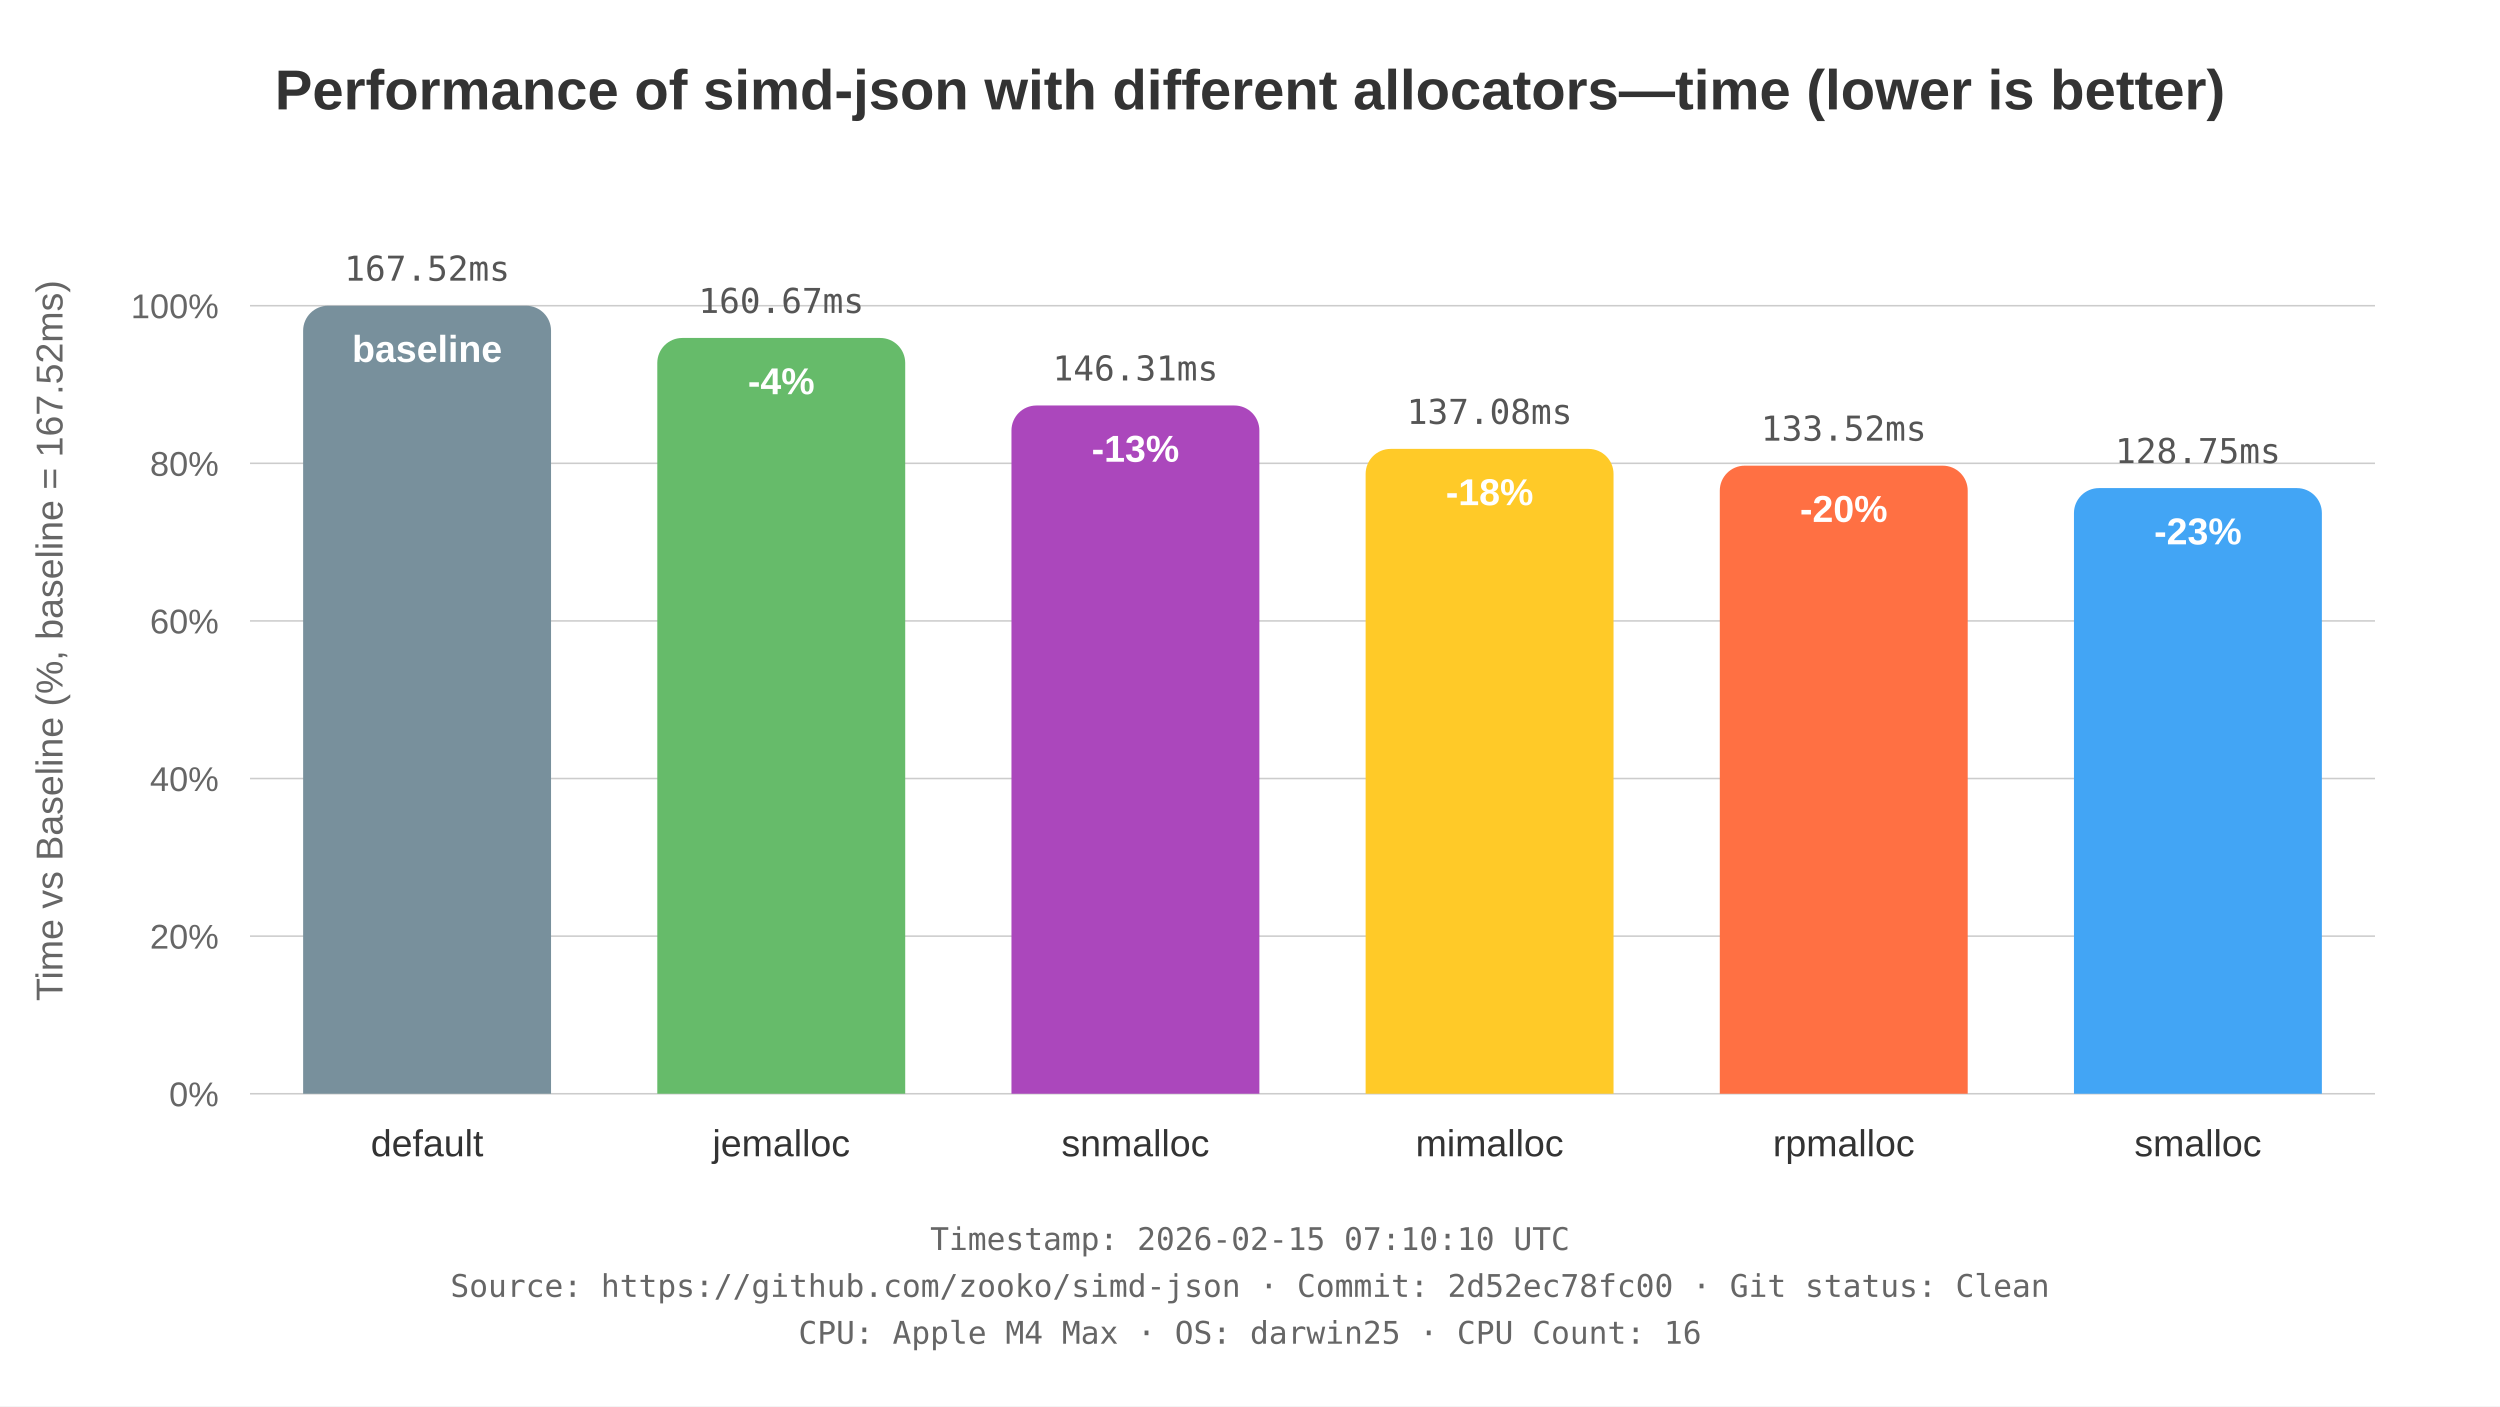
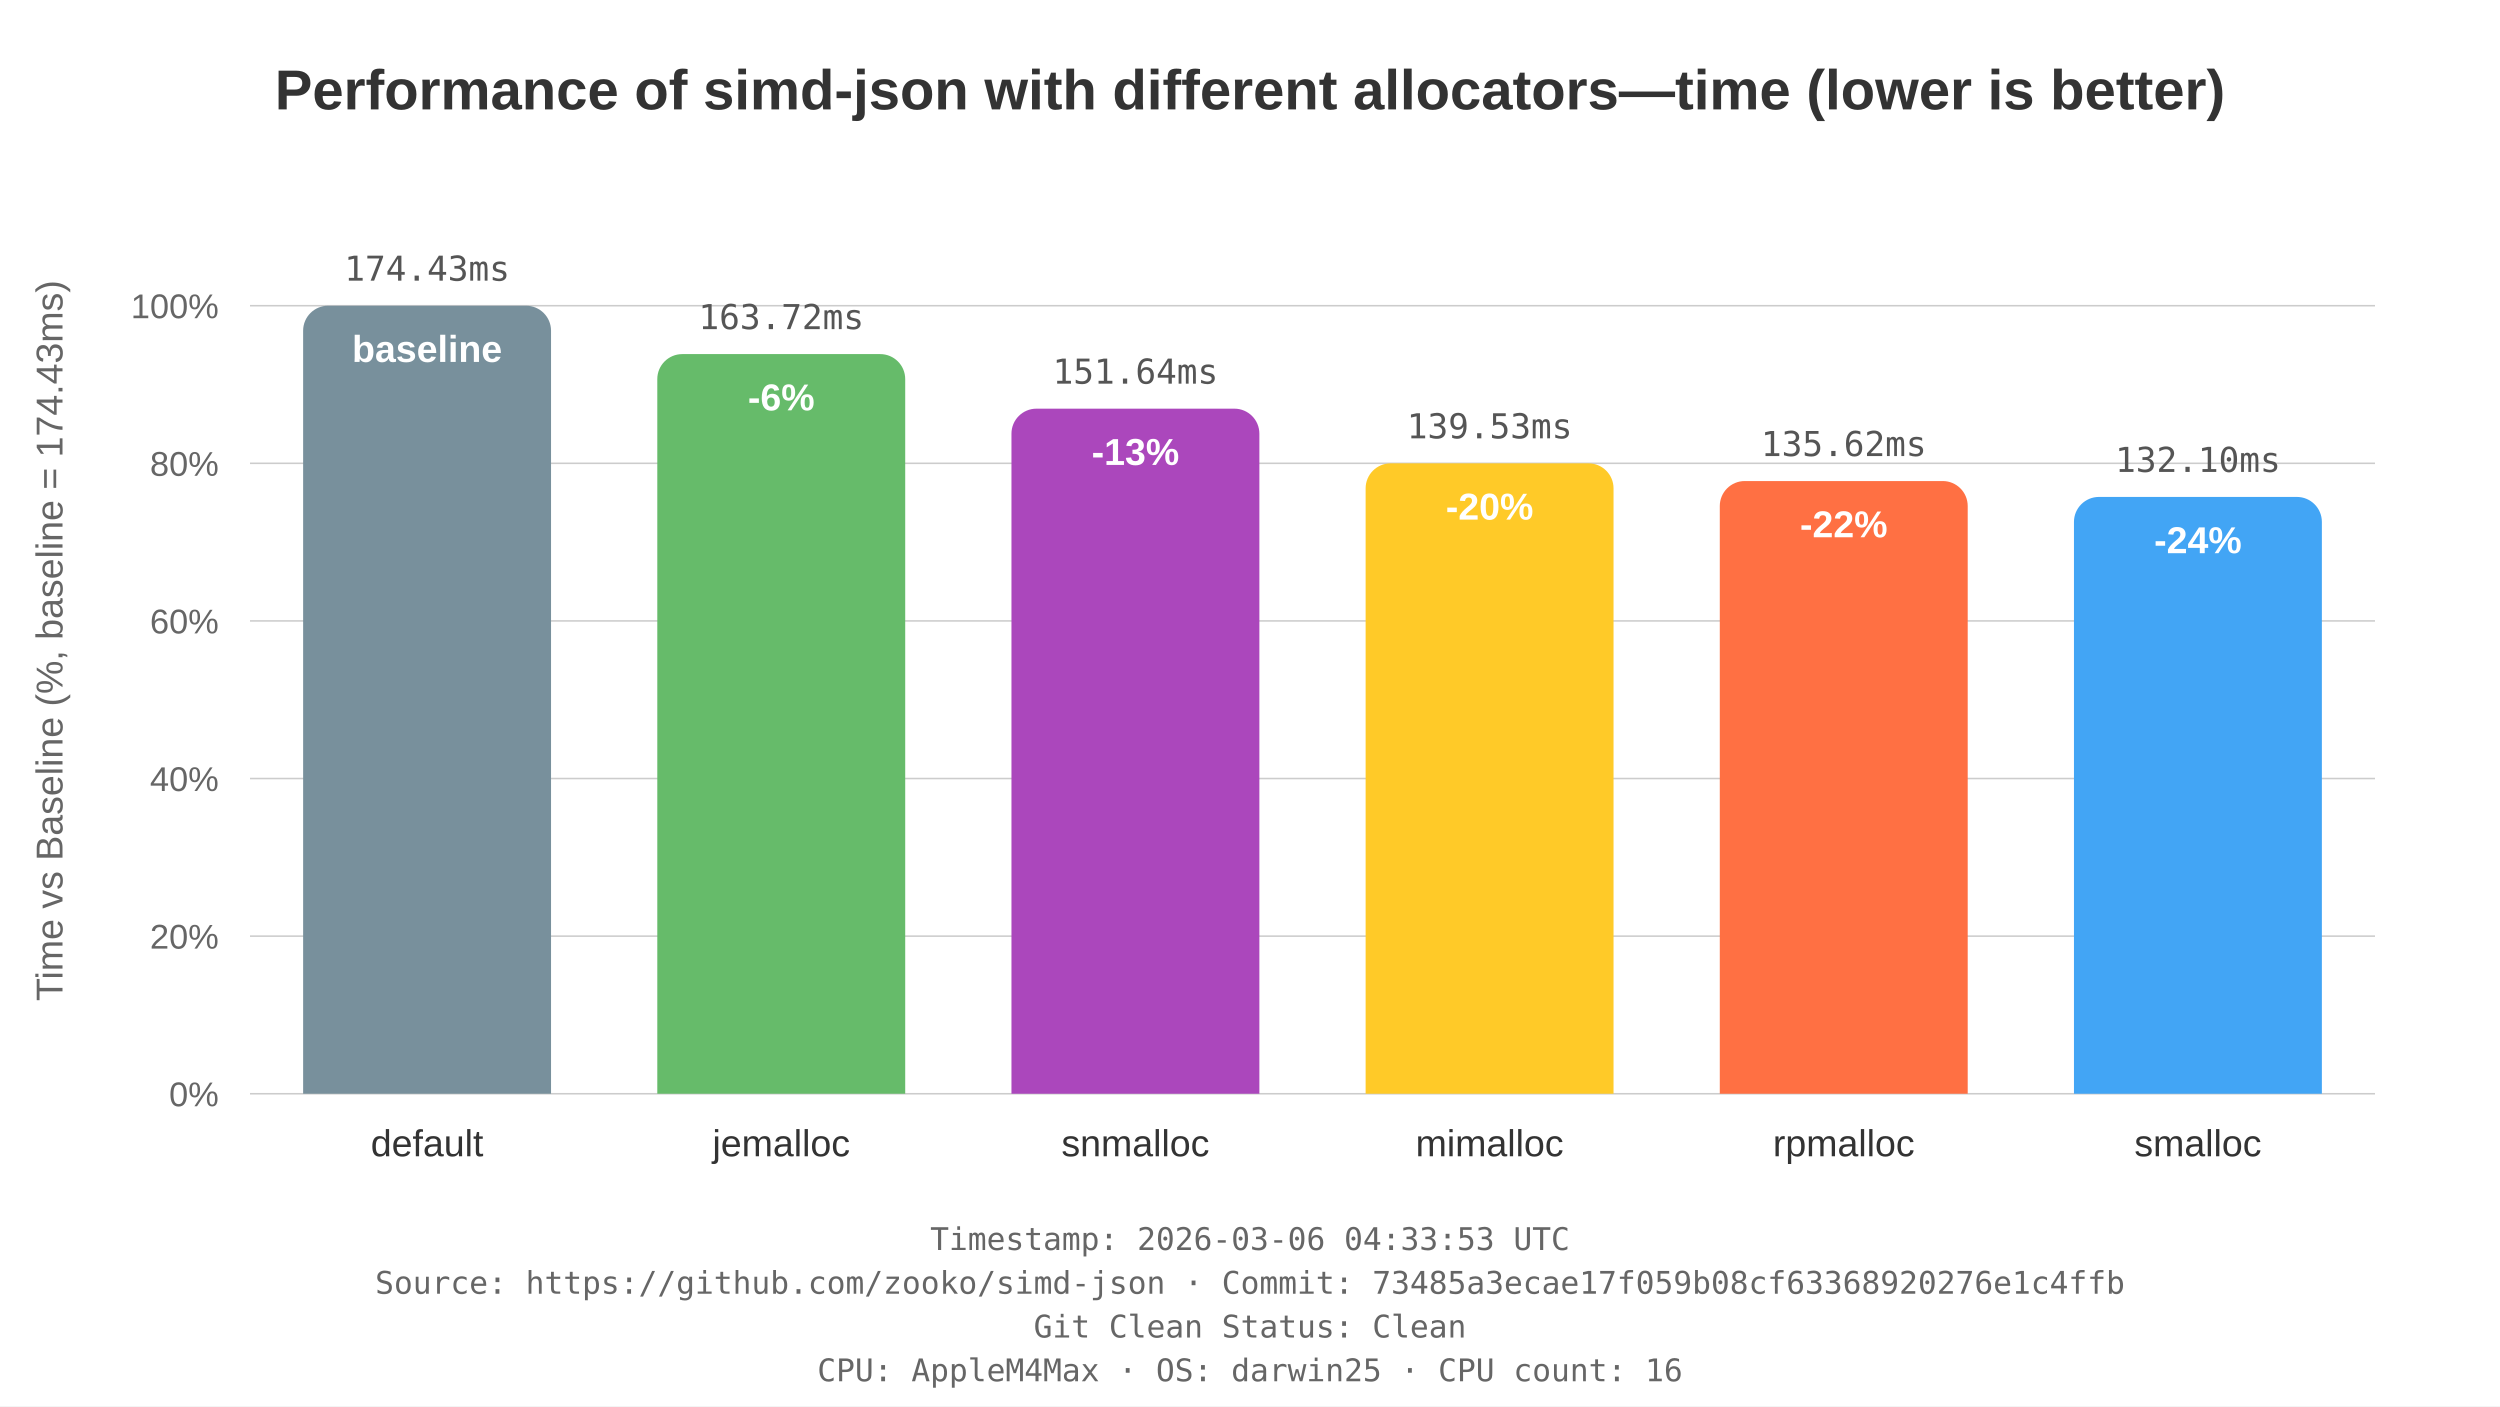
<svg xmlns="http://www.w3.org/2000/svg" viewBox="0 0 800 450" width="800" height="450">
  <rect width="800" height="450" fill="white" />
  <style>
    .title { font-family: Arial, Helvetica, sans-serif; font-size: 18px; font-weight: bold; fill: #333333; }
    .axis-label { font-family: Arial, Helvetica, sans-serif; font-size: 12px; fill: #666666; }
    .tick-label { font-family: Arial, Helvetica, sans-serif; font-size: 11px; fill: #666666; }
    .bar-label-name { font-family: Arial, Helvetica, sans-serif; font-size: 12px; fill: #333333; }
    .bar-label-value { font-family: monospace; font-size: 11px; fill: #555555; }
    .bar-label-pct { font-family: Arial, Helvetica, sans-serif; font-size: 12px; font-weight: bold; fill: white; }
    .metadata { font-family: monospace; font-size: 10px; fill: #666666; }
    .grid-line { stroke: #cccccc; stroke-width: 0.5; }
  </style>
  <text x="400.0" y="35" class="title" text-anchor="middle">Performance of simd-json with different allocators—time (lower is better)</text>
-   <text x="20" y="205.0" class="axis-label" text-anchor="middle" transform="rotate(-90 20 205.0)">Time vs Baseline (%, baseline = 167.52ms)</text>
+   <text x="20" y="205.0" class="axis-label" text-anchor="middle" transform="rotate(-90 20 205.0)">Time vs Baseline (%, baseline = 174.43ms)</text>
  <line x1="80" y1="350.0" x2="760" y2="350.0" class="grid-line" />
  <text x="70" y="354.0" class="tick-label" text-anchor="end">0%</text>
  <line x1="80" y1="299.565" x2="760" y2="299.565" class="grid-line" />
  <text x="70" y="303.565" class="tick-label" text-anchor="end">20%</text>
  <line x1="80" y1="249.13" x2="760" y2="249.13" class="grid-line" />
  <text x="70" y="253.13" class="tick-label" text-anchor="end">40%</text>
  <line x1="80" y1="198.696" x2="760" y2="198.696" class="grid-line" />
  <text x="70" y="202.696" class="tick-label" text-anchor="end">60%</text>
  <line x1="80" y1="148.261" x2="760" y2="148.261" class="grid-line" />
  <text x="70" y="152.261" class="tick-label" text-anchor="end">80%</text>
  <line x1="80" y1="97.826" x2="760" y2="97.826" class="grid-line" />
  <text x="70" y="101.826" class="tick-label" text-anchor="end">100%</text>
  <path d="M 97.0 350.0 L 176.333 350.0 L 176.333 105.826 A 8 8 0 0 0 168.333 97.826 L 105.0 97.826 A 8 8 0 0 0 97.0 105.826 Z" fill="#78909c" />
  <text x="136.667" y="370" class="bar-label-name" text-anchor="middle">default</text>
-   <text x="136.667" y="89.826" class="bar-label-value" text-anchor="middle">167.52ms</text>
+   <text x="136.667" y="89.826" class="bar-label-value" text-anchor="middle">174.43ms</text>
  <text x="136.667" y="115.826" class="bar-label-pct" text-anchor="middle">baseline</text>
-   <path d="M 210.333 350.0 L 289.667 350.0 L 289.667 116.149 A 8 8 0 0 0 281.667 108.149 L 218.333 108.149 A 8 8 0 0 0 210.333 116.149 Z" fill="#66bb6a" />
+   <path d="M 210.333 350.0 L 289.667 350.0 L 289.667 121.311 A 8 8 0 0 0 281.667 113.311 L 218.333 113.311 A 8 8 0 0 0 210.333 121.311 Z" fill="#66bb6a" />
  <text x="250" y="370" class="bar-label-name" text-anchor="middle">jemalloc</text>
-   <text x="250" y="100.149" class="bar-label-value" text-anchor="middle">160.67ms</text>
-   <text x="250" y="126.149" class="bar-label-pct" text-anchor="middle">-4%</text>
-   <path d="M 323.667 350.0 L 403 350.0 L 403 137.758 A 8 8 0 0 0 395 129.758 L 331.667 129.758 A 8 8 0 0 0 323.667 137.758 Z" fill="#ab47bc" />
+   <text x="250" y="105.311" class="bar-label-value" text-anchor="middle">163.72ms</text>
+   <text x="250" y="131.311" class="bar-label-pct" text-anchor="middle">-6%</text>
+   <path d="M 323.667 350.0 L 403 350.0 L 403 138.771 A 8 8 0 0 0 395 130.771 L 331.667 130.771 A 8 8 0 0 0 323.667 138.771 Z" fill="#ab47bc" />
  <text x="363.333" y="370" class="bar-label-name" text-anchor="middle">snmalloc</text>
-   <text x="363.333" y="121.758" class="bar-label-value" text-anchor="middle">146.31ms</text>
-   <text x="363.333" y="147.758" class="bar-label-pct" text-anchor="middle">-13%</text>
-   <path d="M 437.0 350.0 L 516.333 350.0 L 516.333 151.647 A 8 8 0 0 0 508.333 143.647 L 445.0 143.647 A 8 8 0 0 0 437.0 151.647 Z" fill="#ffca28" />
+   <text x="363.333" y="122.771" class="bar-label-value" text-anchor="middle">151.64ms</text>
+   <text x="363.333" y="148.771" class="bar-label-pct" text-anchor="middle">-13%</text>
+   <path d="M 437.0 350.0 L 516.333 350.0 L 516.333 156.271 A 8 8 0 0 0 508.333 148.271 L 445.0 148.271 A 8 8 0 0 0 437.0 156.271 Z" fill="#ffca28" />
  <text x="476.667" y="370" class="bar-label-name" text-anchor="middle">mimalloc</text>
-   <text x="476.667" y="135.647" class="bar-label-value" text-anchor="middle">137.08ms</text>
-   <text x="476.667" y="161.647" class="bar-label-pct" text-anchor="middle">-18%</text>
-   <path d="M 550.333 350.0 L 629.667 350.0 L 629.667 157.011 A 8 8 0 0 0 621.667 149.011 L 558.333 149.011 A 8 8 0 0 0 550.333 157.011 Z" fill="#ff7043" />
+   <text x="476.667" y="140.271" class="bar-label-value" text-anchor="middle">139.53ms</text>
+   <text x="476.667" y="166.271" class="bar-label-pct" text-anchor="middle">-20%</text>
+   <path d="M 550.333 350.0 L 629.667 350.0 L 629.667 161.933 A 8 8 0 0 0 621.667 153.933 L 558.333 153.933 A 8 8 0 0 0 550.333 161.933 Z" fill="#ff7043" />
  <text x="590" y="370" class="bar-label-name" text-anchor="middle">rpmalloc</text>
-   <text x="590" y="141.011" class="bar-label-value" text-anchor="middle">133.52ms</text>
-   <text x="590" y="167.011" class="bar-label-pct" text-anchor="middle">-20%</text>
-   <path d="M 663.667 350.0 L 743.0 350.0 L 743.0 164.19 A 8 8 0 0 0 735.0 156.19 L 671.667 156.19 A 8 8 0 0 0 663.667 164.19 Z" fill="#42a5f5" />
+   <text x="590" y="145.933" class="bar-label-value" text-anchor="middle">135.62ms</text>
+   <text x="590" y="171.933" class="bar-label-pct" text-anchor="middle">-22%</text>
+   <path d="M 663.667 350.0 L 743.0 350.0 L 743.0 167.017 A 8 8 0 0 0 735.0 159.017 L 671.667 159.017 A 8 8 0 0 0 663.667 167.017 Z" fill="#42a5f5" />
  <text x="703.333" y="370" class="bar-label-name" text-anchor="middle">smalloc</text>
-   <text x="703.333" y="148.19" class="bar-label-value" text-anchor="middle">128.75ms</text>
-   <text x="703.333" y="174.19" class="bar-label-pct" text-anchor="middle">-23%</text>
-   <text x="400.0" y="400" class="metadata" text-anchor="middle">Timestamp: 2026-02-15 07:10:10 UTC</text>
-   <text x="400.0" y="415" class="metadata" text-anchor="middle">Source: https://github.com/zooko/simd-json · Commit: 2d52ec78fc00 · Git status: Clean</text>
-   <text x="400.0" y="430" class="metadata" text-anchor="middle">CPU: Apple M4 Max · OS: darwin25 · CPU Count: 16</text>
+   <text x="703.333" y="151.017" class="bar-label-value" text-anchor="middle">132.10ms</text>
+   <text x="703.333" y="177.017" class="bar-label-pct" text-anchor="middle">-24%</text>
+   <text x="400.0" y="400" class="metadata" text-anchor="middle">Timestamp: 2026-03-06 04:33:53 UTC</text>
+   <text x="400.0" y="414" class="metadata" text-anchor="middle">Source: https://github.com/zooko/simd-json · Commit: 73485a3ecae17f059b08cf63368920276e1c4ffb</text>
+   <text x="400.0" y="428" class="metadata" text-anchor="middle">Git Clean Status: Clean</text>
+   <text x="400.0" y="442" class="metadata" text-anchor="middle">CPU: AppleM4Max · OS: darwin25 · CPU count: 16</text>
</svg>
